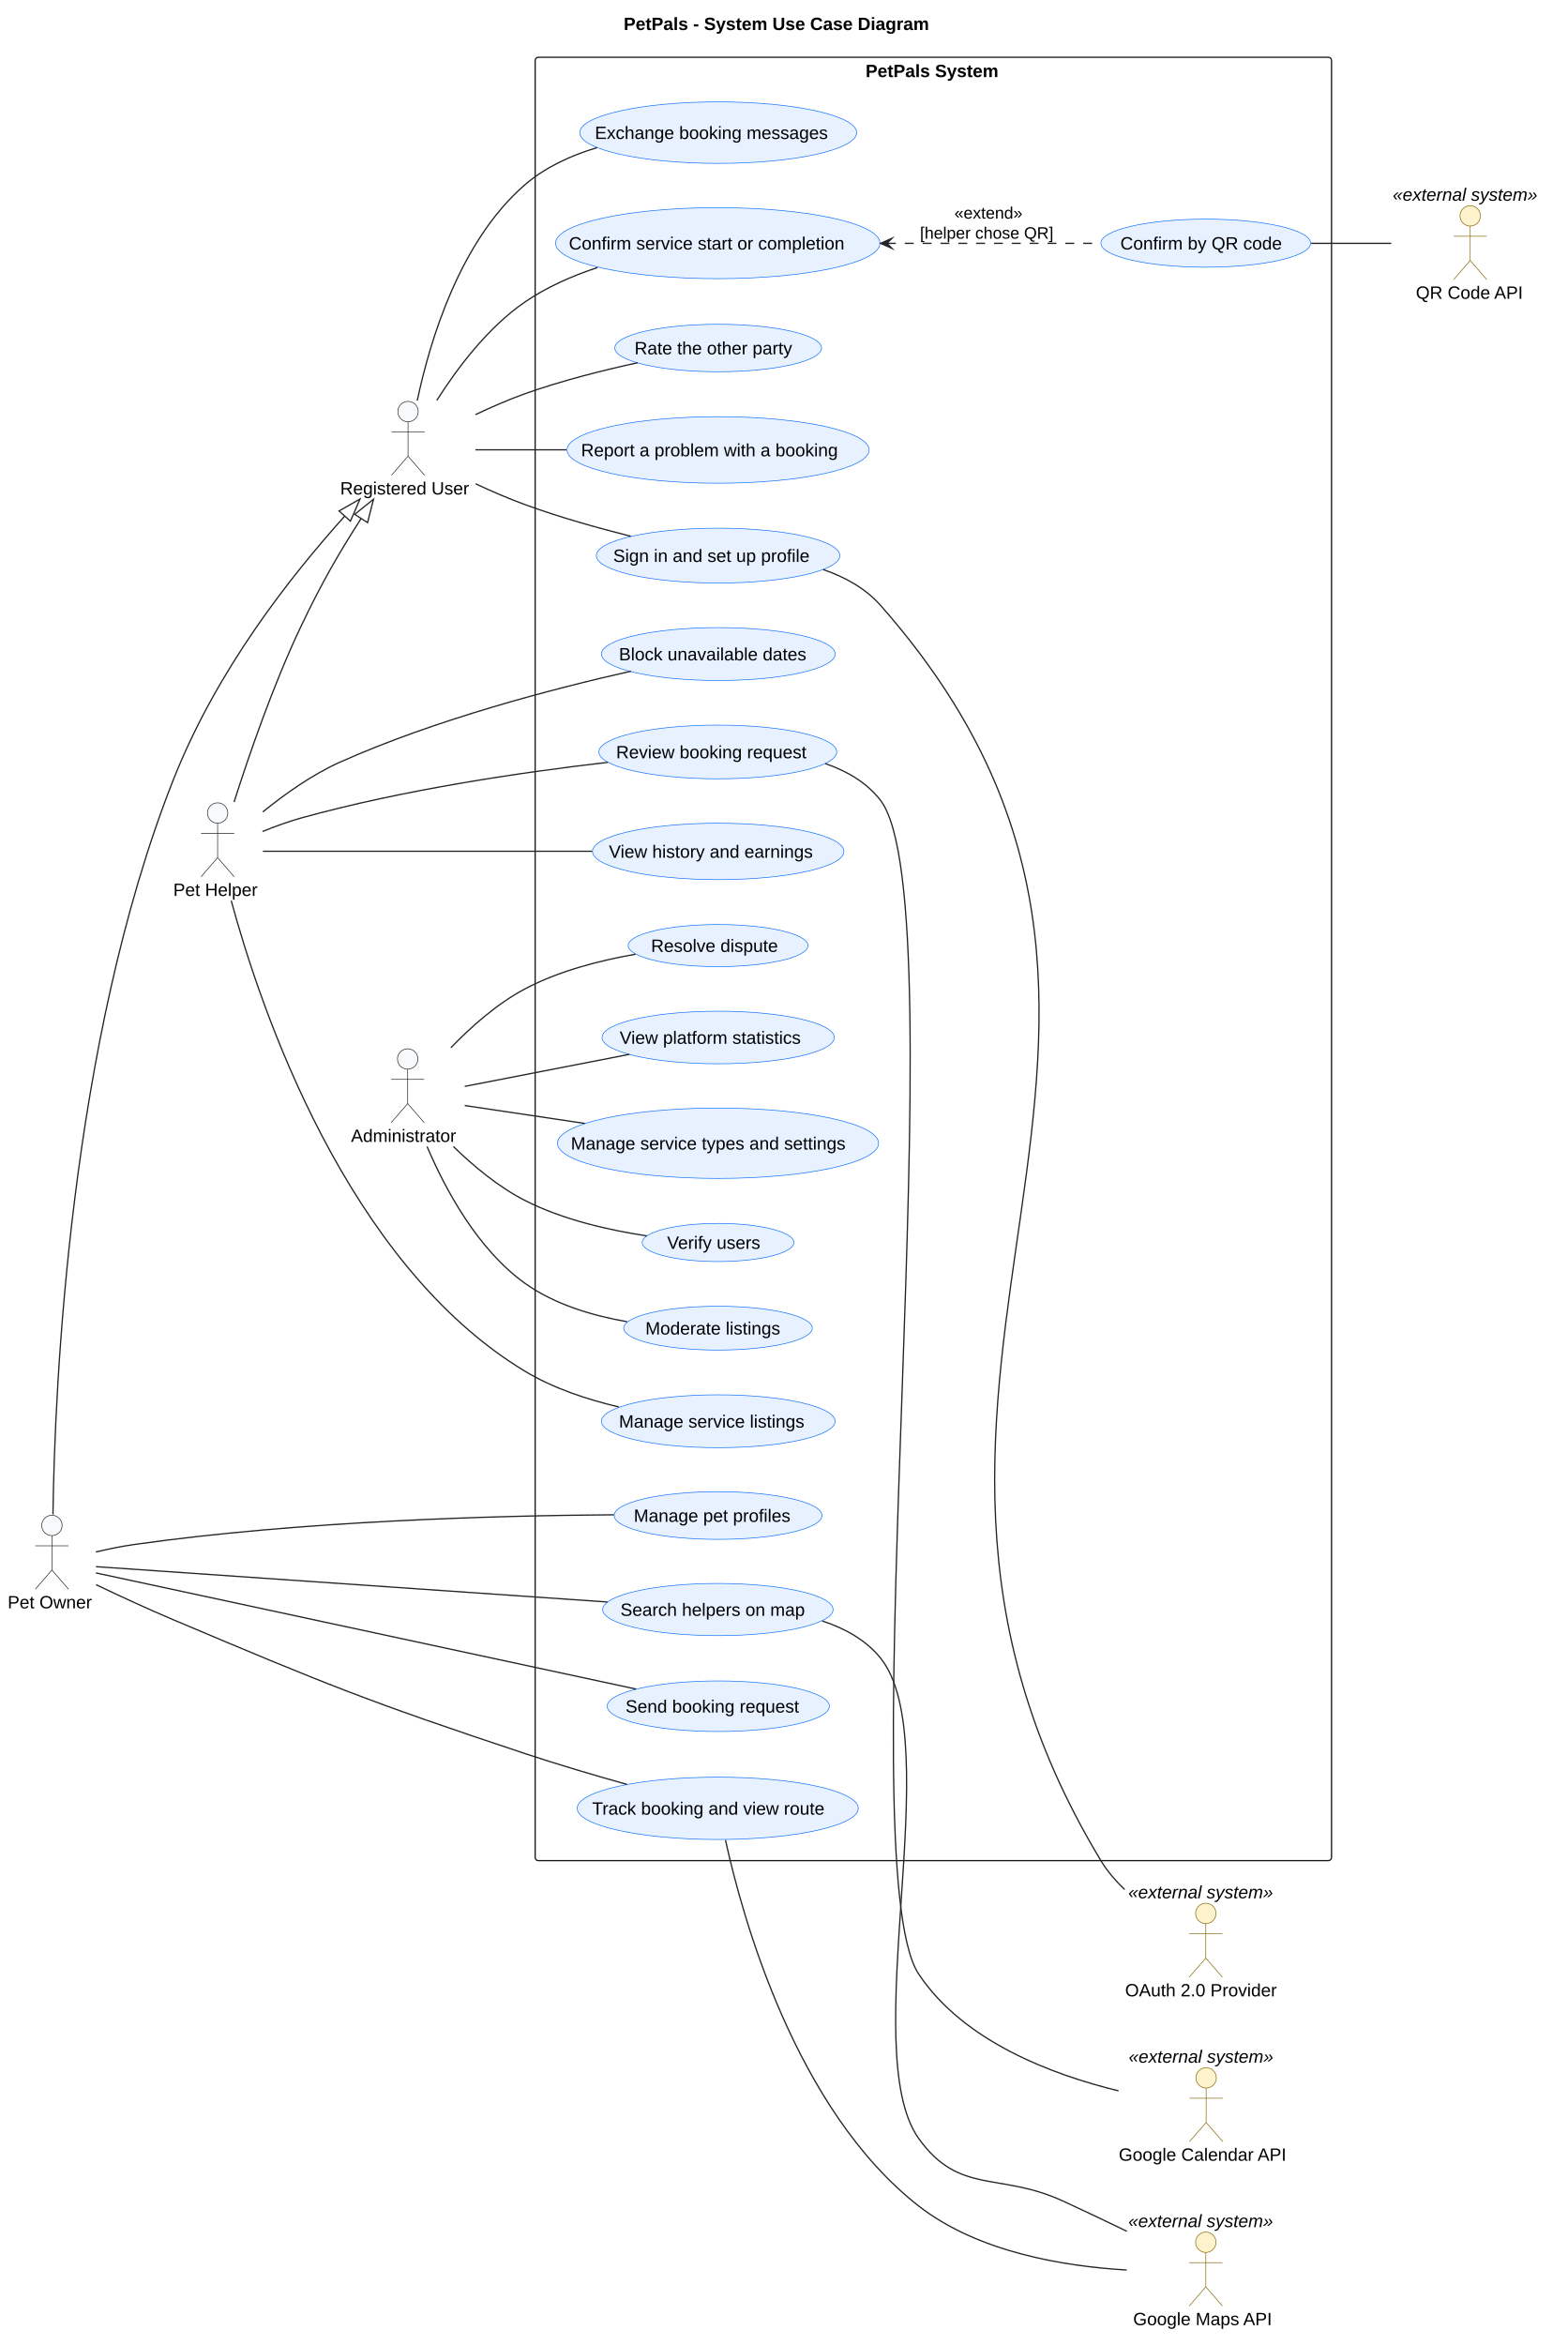
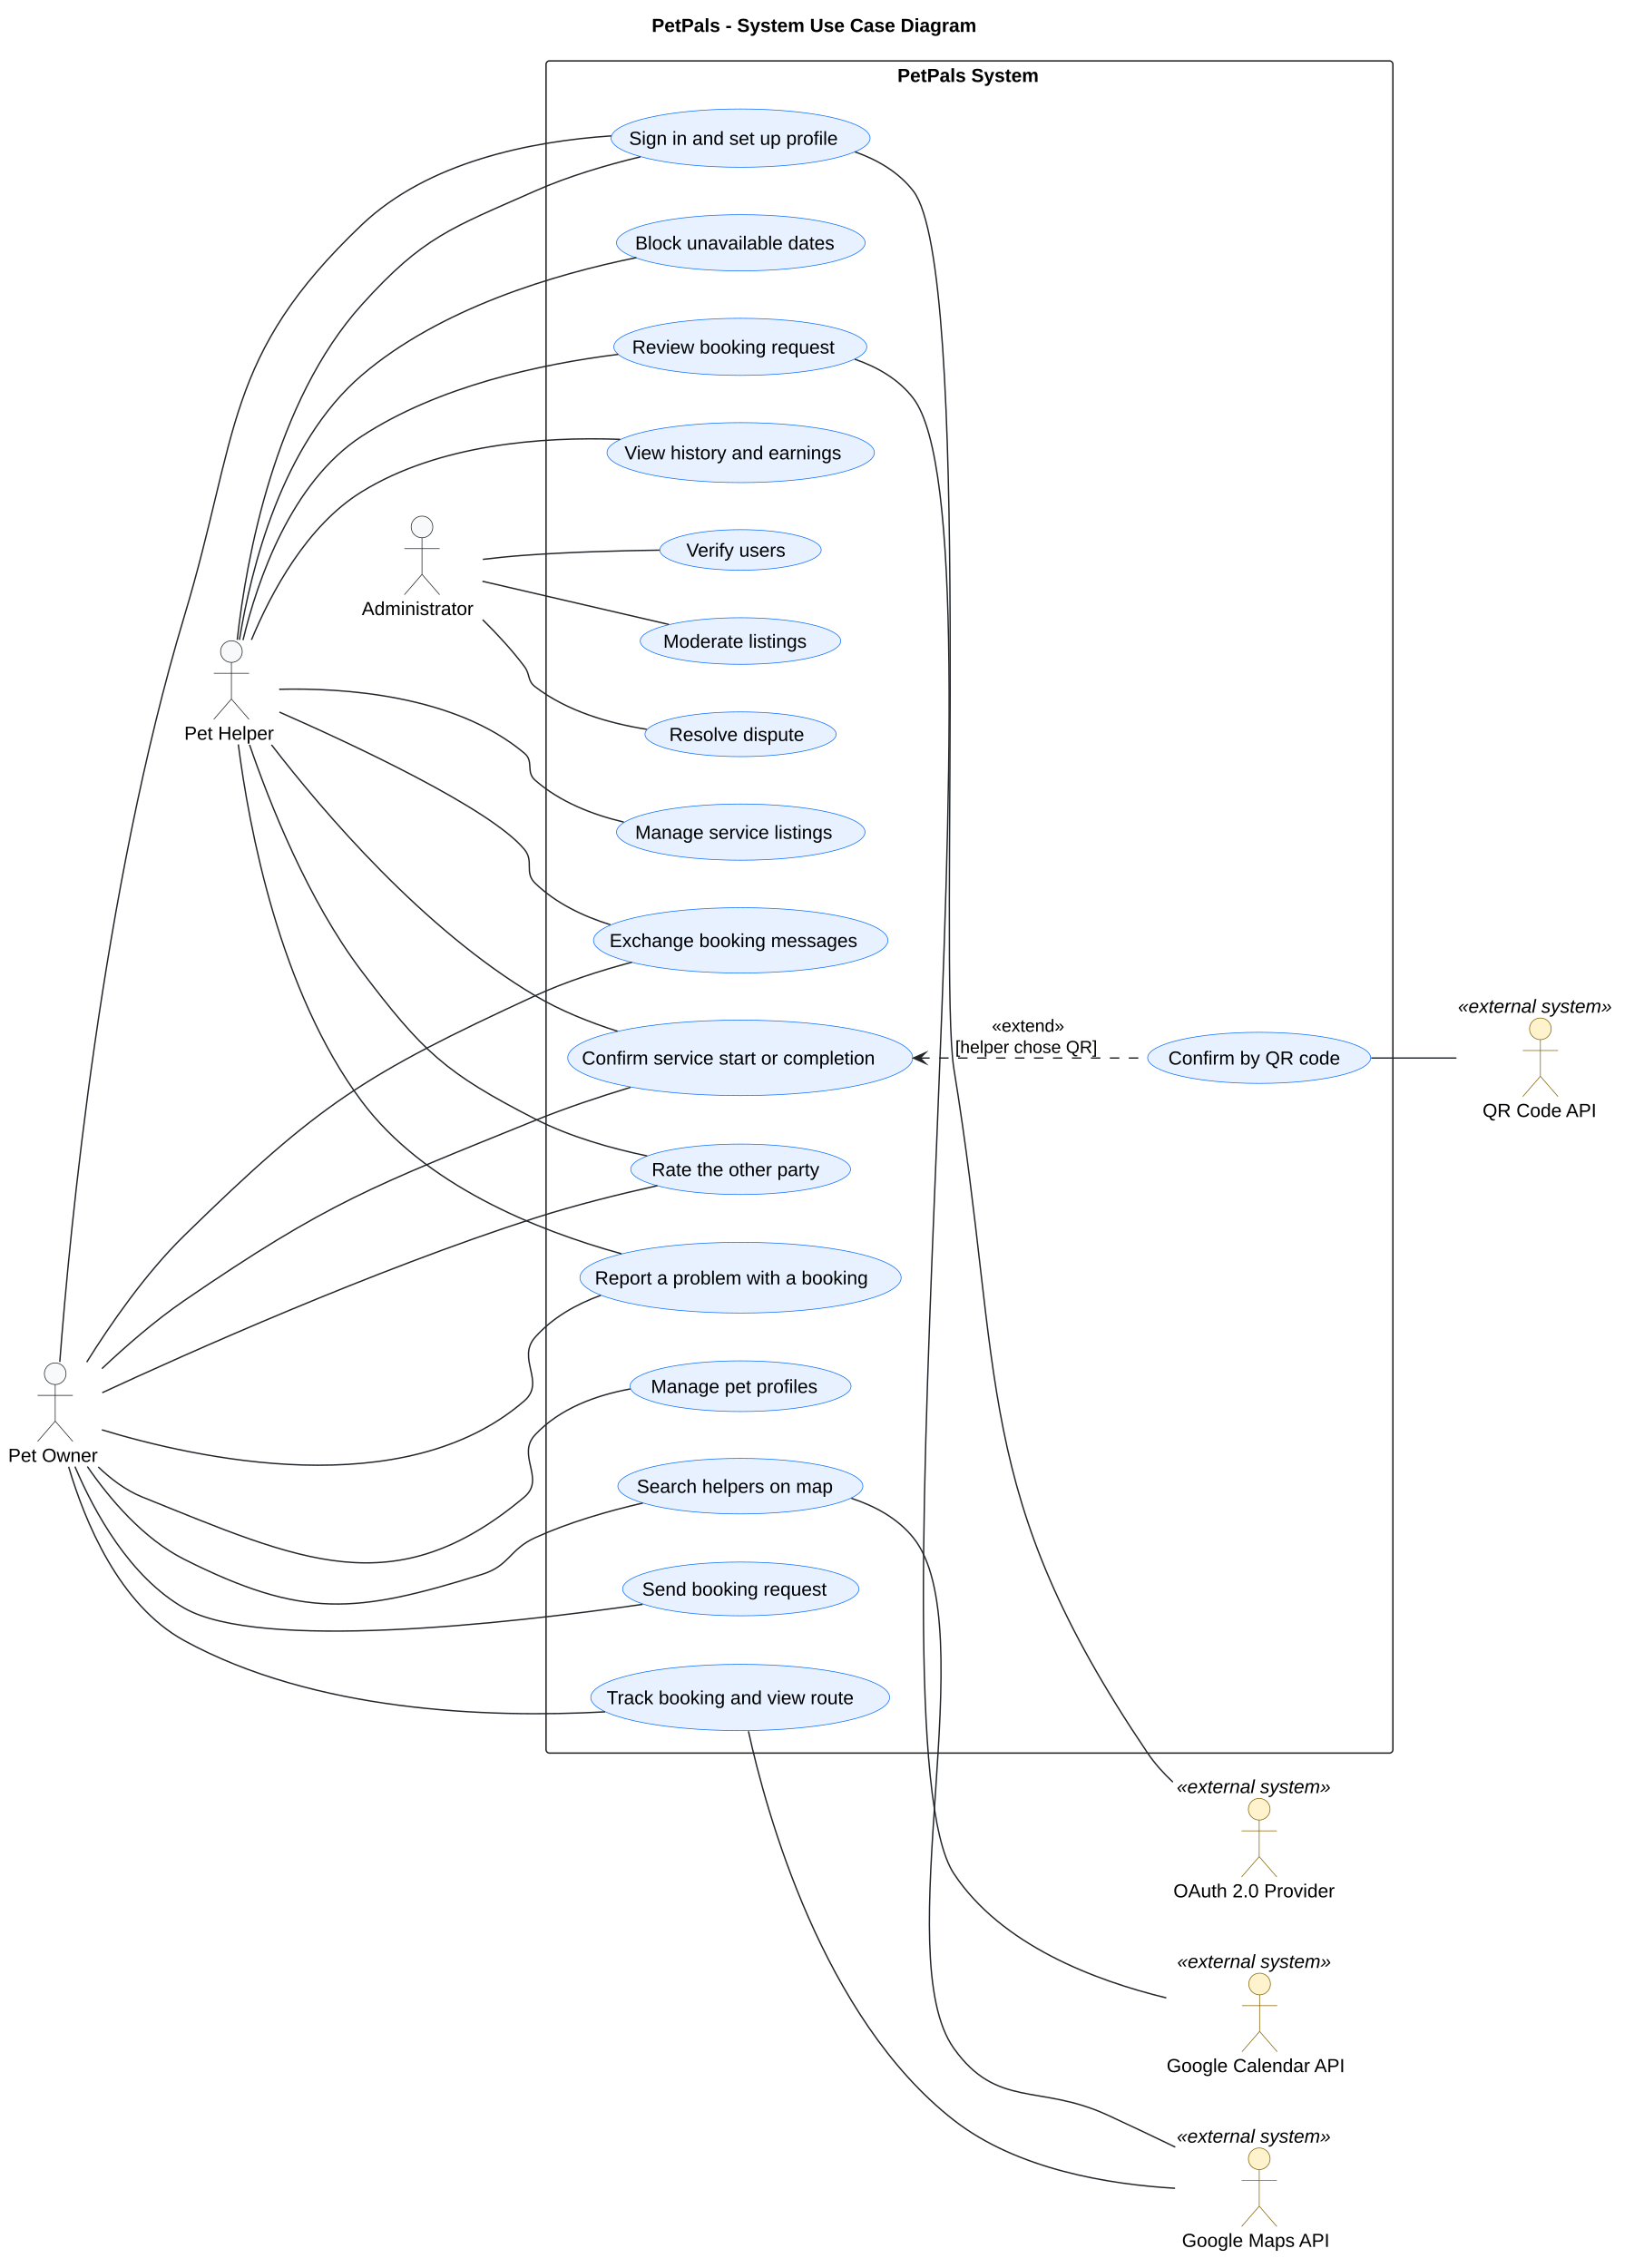
- <svg xmlns="http://www.w3.org/2000/svg" version="1.1" data-diagram-type="DESCRIPTION" style="width:1230px;height:1840px;background:#FFFFFF;" width="1230px" height="1840px" viewBox="0 0 1230 1840" zoomAndPan="magnify" preserveAspectRatio="none" contentStyleType="text/css">
+ <svg xmlns="http://www.w3.org/2000/svg" version="1.1" data-diagram-type="DESCRIPTION" style="width:1213px;height:1674px;background:#FFFFFF;" width="1213px" height="1674px" viewBox="0 0 1213 1674" zoomAndPan="magnify" preserveAspectRatio="none" contentStyleType="text/css">
  <defs />
  <g font-family="sans-serif" lengthAdjust="spacing">
    <g class="title" data-source-line="15">
-       <text x="489.473" y="23.563" fill="#000" font-size="14" textLength="244.754" font-weight="700" font-family="Arial">PetPals - System Use Case Diagram</text>
-     </g>
-     <g class="cluster" data-qualified-name="PetPals" id="ent0013" data-source-line="65">
-       <rect x="420" y="44.939" width="625" height="1415" fill="none" style="stroke:#181818;stroke-width:1;" rx="2.5" ry="2.5" />
-       <text x="679.316" y="60.502" fill="#000" font-size="14" textLength="106.367" font-weight="700" font-family="Arial">PetPals System</text>
-     </g>
-     <g class="entity" data-qualified-name="PetPals.UC_Pets" id="ent0014" data-source-line="68">
-       <ellipse cx="563.557" cy="1189.151" rx="81.557" ry="18.711" fill="#E7F1FF" style="stroke:#0D6EFD;stroke-width:0.5;" />
-       <text x="497.392" y="1194.121" fill="#000" font-size="14" textLength="132.33" font-family="Arial">Manage pet profiles</text>
-     </g>
-     <g class="entity" data-qualified-name="PetPals.UC_Search" id="ent0015" data-source-line="69">
-       <ellipse cx="563.419" cy="1262.923" rx="90.419" ry="20.484" fill="#E7F1FF" style="stroke:#0D6EFD;stroke-width:0.5;" />
-       <text x="486.942" y="1267.893" fill="#000" font-size="14" textLength="152.954" font-family="Arial">Search helpers on map</text>
-     </g>
-     <g class="entity" data-qualified-name="PetPals.UC_Request" id="ent0016" data-source-line="70">
-       <ellipse cx="563.709" cy="1338.781" rx="87.209" ry="19.842" fill="#E7F1FF" style="stroke:#0D6EFD;stroke-width:0.5;" />
-       <text x="490.923" y="1343.751" fill="#000" font-size="14" textLength="145.571" font-family="Arial">Send booking request</text>
-     </g>
-     <g class="entity" data-qualified-name="PetPals.UC_Track" id="ent0017" data-source-line="71">
-       <ellipse cx="563.292" cy="1418.898" rx="110.292" ry="24.458" fill="#E7F1FF" style="stroke:#0D6EFD;stroke-width:0.5;" />
-       <text x="464.711" y="1423.868" fill="#000" font-size="14" textLength="197.162" font-family="Arial">Track booking and view route</text>
-     </g>
-     <g class="entity" data-qualified-name="PetPals.UC_SignIn" id="ent0018" data-source-line="74">
-       <ellipse cx="563.57" cy="435.953" rx="95.57" ry="21.514" fill="#E7F1FF" style="stroke:#0D6EFD;stroke-width:0.5;" />
-       <text x="481.255" y="440.923" fill="#000" font-size="14" textLength="164.63" font-family="Arial">Sign in and set up profile</text>
-     </g>
-     <g class="entity" data-qualified-name="PetPals.UC_Msg" id="ent0019" data-source-line="75">
-       <ellipse cx="563.652" cy="104.07" rx="108.652" ry="24.13" fill="#E7F1FF" style="stroke:#0D6EFD;stroke-width:0.5;" />
-       <text x="466.859" y="109.04" fill="#000" font-size="14" textLength="193.587" font-family="Arial">Exchange booking messages</text>
-     </g>
-     <g class="entity" data-qualified-name="PetPals.UC_Confirm" id="ent0020" data-source-line="76">
-       <ellipse cx="563.313" cy="190.802" rx="127.313" ry="27.863" fill="#E7F1FF" style="stroke:#0D6EFD;stroke-width:0.5;" />
-       <text x="446.436" y="195.772" fill="#000" font-size="14" textLength="233.755" font-family="Arial">Confirm service start or completion</text>
-     </g>
-     <g class="entity" data-qualified-name="PetPals.UC_QR" id="ent0021" data-source-line="77">
-       <ellipse cx="946.301" cy="190.8" rx="82.301" ry="18.86" fill="#E7F1FF" style="stroke:#0D6EFD;stroke-width:0.5;" />
-       <text x="879.254" y="195.769" fill="#000" font-size="14" textLength="134.094" font-family="Arial">Confirm by QR code</text>
-     </g>
-     <g class="entity" data-qualified-name="PetPals.UC_Rate" id="ent0022" data-source-line="78">
-       <ellipse cx="563.617" cy="273.063" rx="81.117" ry="18.623" fill="#E7F1FF" style="stroke:#0D6EFD;stroke-width:0.5;" />
-       <text x="497.975" y="278.033" fill="#000" font-size="14" textLength="131.284" font-family="Arial">Rate the other party</text>
-     </g>
-     <g class="entity" data-qualified-name="PetPals.UC_Report" id="ent0023" data-source-line="79">
-       <ellipse cx="563.552" cy="353.05" rx="118.552" ry="26.11" fill="#E7F1FF" style="stroke:#0D6EFD;stroke-width:0.5;" />
-       <text x="456.04" y="358.02" fill="#000" font-size="14" textLength="215.024" font-family="Arial">Report a problem with a booking</text>
-     </g>
-     <g class="entity" data-qualified-name="PetPals.UC_Listings" id="ent0024" data-source-line="82">
-       <ellipse cx="563.708" cy="1115.181" rx="91.708" ry="20.742" fill="#E7F1FF" style="stroke:#0D6EFD;stroke-width:0.5;" />
-       <text x="485.761" y="1120.151" fill="#000" font-size="14" textLength="155.894" font-family="Arial">Manage service listings</text>
-     </g>
-     <g class="entity" data-qualified-name="PetPals.UC_Block" id="ent0025" data-source-line="83">
-       <ellipse cx="563.744" cy="513.188" rx="91.744" ry="20.749" fill="#E7F1FF" style="stroke:#0D6EFD;stroke-width:0.5;" />
-       <text x="485.756" y="518.158" fill="#000" font-size="14" textLength="155.976" font-family="Arial">Block unavailable dates</text>
-     </g>
-     <g class="entity" data-qualified-name="PetPals.UC_Review" id="ent0026" data-source-line="84">
-       <ellipse cx="563.355" cy="590.01" rx="93.355" ry="21.071" fill="#E7F1FF" style="stroke:#0D6EFD;stroke-width:0.5;" />
-       <text x="483.539" y="594.98" fill="#000" font-size="14" textLength="159.633" font-family="Arial">Review booking request</text>
-     </g>
-     <g class="entity" data-qualified-name="PetPals.UC_History" id="ent0027" data-source-line="85">
-       <ellipse cx="563.665" cy="668.072" rx="98.665" ry="22.133" fill="#E7F1FF" style="stroke:#0D6EFD;stroke-width:0.5;" />
-       <text x="477.884" y="673.042" fill="#000" font-size="14" textLength="171.562" font-family="Arial">View history and earnings</text>
-     </g>
-     <g class="entity" data-qualified-name="PetPals.UC_Verify" id="ent0028" data-source-line="88">
-       <ellipse cx="563.54" cy="974.917" rx="59.54" ry="14.978" fill="#E7F1FF" style="stroke:#0D6EFD;stroke-width:0.5;" />
-       <text x="523.56" y="979.887" fill="#000" font-size="14" textLength="79.96" font-family="Arial">Verify users</text>
-     </g>
-     <g class="entity" data-qualified-name="PetPals.UC_Moderate" id="ent0029" data-source-line="89">
-       <ellipse cx="563.5" cy="1042.139" rx="74" ry="17.2" fill="#E7F1FF" style="stroke:#0D6EFD;stroke-width:0.5;" />
-       <text x="506.512" y="1047.109" fill="#000" font-size="14" textLength="113.976" font-family="Arial">Moderate listings</text>
-     </g>
-     <g class="entity" data-qualified-name="PetPals.UC_Dispute" id="ent0030" data-source-line="90">
-       <ellipse cx="563.552" cy="741.95" rx="70.552" ry="16.51" fill="#E7F1FF" style="stroke:#0D6EFD;stroke-width:0.5;" />
-       <text x="510.922" y="746.92" fill="#000" font-size="14" textLength="105.26" font-family="Arial">Resolve dispute</text>
-     </g>
-     <g class="entity" data-qualified-name="PetPals.UC_Stats" id="ent0031" data-source-line="91">
-       <ellipse cx="563.644" cy="814.068" rx="91.144" ry="20.629" fill="#E7F1FF" style="stroke:#0D6EFD;stroke-width:0.5;" />
-       <text x="486.34" y="819.038" fill="#000" font-size="14" textLength="154.608" font-family="Arial">View platform statistics</text>
-     </g>
-     <g class="entity" data-qualified-name="PetPals.UC_Settings" id="ent0032" data-source-line="92">
-       <ellipse cx="563.522" cy="897.044" rx="126.022" ry="27.604" fill="#E7F1FF" style="stroke:#0D6EFD;stroke-width:0.5;" />
-       <text x="448.019" y="902.014" fill="#000" font-size="14" textLength="231.007" font-family="Arial">Manage service types and settings</text>
-     </g>
-     <g class="entity" data-qualified-name="User" id="ent0001" data-source-line="40">
-       <ellipse cx="320.231" cy="322.939" rx="8" ry="8" fill="#F8F9FA" style="stroke:#212529;stroke-width:0.5;" />
-       <path d="M320.231,330.939 L320.231,357.939 M307.231,338.939 L333.231,338.939 M320.231,357.939 L307.231,372.939 M320.231,357.939 L333.231,372.939" style="stroke:#212529;stroke-width:0.5;" fill="none" />
-       <text x="267" y="388.002" fill="#000" font-size="14" textLength="106.463" font-family="Arial">Registered User</text>
-     </g>
-     <g class="entity" data-qualified-name="Owner" id="ent0002" data-source-line="41">
-       <ellipse cx="40.744" cy="1196.939" rx="8" ry="8" fill="#F8F9FA" style="stroke:#212529;stroke-width:0.5;" />
-       <path d="M40.744,1204.939 L40.744,1231.939 M27.744,1212.939 L53.744,1212.939 M40.744,1231.939 L27.744,1246.939 M40.744,1231.939 L53.744,1246.939" style="stroke:#212529;stroke-width:0.5;" fill="none" />
-       <text x="6" y="1262.002" fill="#000" font-size="14" textLength="69.487" font-family="Arial">Pet Owner</text>
-     </g>
-     <g class="entity" data-qualified-name="Helper" id="ent0003" data-source-line="42">
-       <ellipse cx="170.792" cy="637.939" rx="8" ry="8" fill="#F8F9FA" style="stroke:#212529;stroke-width:0.5;" />
-       <path d="M170.792,645.939 L170.792,672.939 M157.792,653.939 L183.792,653.939 M170.792,672.939 L157.792,687.939 M170.792,672.939 L183.792,687.939" style="stroke:#212529;stroke-width:0.5;" fill="none" />
-       <text x="136" y="703.002" fill="#000" font-size="14" textLength="69.583" font-family="Arial">Pet Helper</text>
-     </g>
-     <g class="entity" data-qualified-name="Admin" id="ent0004" data-source-line="43">
-       <ellipse cx="319.947" cy="830.939" rx="8" ry="8" fill="#F8F9FA" style="stroke:#212529;stroke-width:0.5;" />
-       <path d="M319.947,838.939 L319.947,865.939 M306.947,846.939 L332.947,846.939 M319.947,865.939 L306.947,880.939 M319.947,865.939 L332.947,880.939" style="stroke:#212529;stroke-width:0.5;" fill="none" />
-       <text x="275.5" y="896.002" fill="#000" font-size="14" textLength="88.895" font-family="Arial">Administrator</text>
-     </g>
-     <g class="entity" data-qualified-name="IdP" id="ent0009" data-source-line="56">
-       <ellipse cx="946.325" cy="1501.379" rx="8" ry="8" fill="#FFF3CD" style="stroke:#856404;stroke-width:0.5;" />
-       <path d="M946.325,1509.379 L946.325,1536.379 M933.325,1517.379 L959.325,1517.379 M946.325,1536.379 L933.325,1551.379 M946.325,1536.379 L959.325,1551.379" style="stroke:#856404;stroke-width:0.5;" fill="none" />
-       <text x="883" y="1566.441" fill="#000" font-size="14" textLength="126.649" font-family="Arial">OAuth 2.0 Provider</text>
-       <text x="885.475" y="1489.502" fill="#000" font-size="14" textLength="121.7" font-style="italic" font-family="Arial">«external system»</text>
-     </g>
-     <g class="entity" data-qualified-name="Maps" id="ent0010" data-source-line="57">
-       <ellipse cx="946.35" cy="1759.379" rx="8" ry="8" fill="#FFF3CD" style="stroke:#856404;stroke-width:0.5;" />
-       <path d="M946.35,1767.379 L946.35,1794.379 M933.35,1775.379 L959.35,1775.379 M946.35,1794.379 L933.35,1809.379 M946.35,1794.379 L959.35,1809.379" style="stroke:#856404;stroke-width:0.5;" fill="none" />
-       <text x="889.311" y="1824.441" fill="#000" font-size="14" textLength="114.078" font-family="Arial">Google Maps API</text>
-       <text x="885.5" y="1747.502" fill="#000" font-size="14" textLength="121.7" font-style="italic" font-family="Arial">«external system»</text>
-     </g>
-     <g class="entity" data-qualified-name="Cal" id="ent0011" data-source-line="58">
-       <ellipse cx="946.612" cy="1630.379" rx="8" ry="8" fill="#FFF3CD" style="stroke:#856404;stroke-width:0.5;" />
-       <path d="M946.612,1638.379 L946.612,1665.379 M933.612,1646.379 L959.612,1646.379 M946.612,1665.379 L933.612,1680.379 M946.612,1665.379 L959.612,1680.379" style="stroke:#856404;stroke-width:0.5;" fill="none" />
-       <text x="878" y="1695.441" fill="#000" font-size="14" textLength="137.225" font-family="Arial">Google Calendar API</text>
-       <text x="885.762" y="1618.502" fill="#000" font-size="14" textLength="121.7" font-style="italic" font-family="Arial">«external system»</text>
-     </g>
-     <g class="entity" data-qualified-name="QR" id="ent0012" data-source-line="59">
-       <ellipse cx="1153.85" cy="169.379" rx="8" ry="8" fill="#FFF3CD" style="stroke:#856404;stroke-width:0.5;" />
-       <path d="M1153.85,177.379 L1153.85,204.379 M1140.85,185.379 L1166.85,185.379 M1153.85,204.379 L1140.85,219.379 M1153.85,204.379 L1166.85,219.379" style="stroke:#856404;stroke-width:0.5;" fill="none" />
-       <text x="1111.197" y="234.441" fill="#000" font-size="14" textLength="85.306" font-family="Arial">QR Code API</text>
-       <text x="1093" y="157.502" fill="#000" font-size="14" textLength="121.7" font-style="italic" font-family="Arial">«external system»</text>
-     </g>
-     <g class="link" data-entity-1="ent0002" data-entity-2="ent0001" id="lnk5" data-source-line="45" data-link-type="extension">
-       <path d="M41.56,1188.319 C42.93,1089.019 54.48,818.129 136,611.939 C170.41,524.899 227.811,452.658 270.561,404.928" style="stroke:#212529;stroke-width:1;" fill="none" id="Owner-to-User" />
-       <polygon points="282.57,391.519,266.091,400.925,275.03,408.931,282.57,391.519" fill="none" style="stroke:#212529;stroke-width:1;stroke-linejoin:miter;stroke-miterlimit:10;" />
-     </g>
-     <g class="link" data-entity-1="ent0003" data-entity-2="ent0001" id="lnk6" data-source-line="46" data-link-type="extension">
-       <path d="M183.7,629.329 C195.23,593.089 214.23,537.749 236,491.939 C252.71,456.779 265.906,434.127 283.426,406.837" style="stroke:#212529;stroke-width:1;" fill="none" id="Helper-to-User" />
-       <polygon points="293.15,391.689,278.377,403.595,288.475,410.078,293.15,391.689" fill="none" style="stroke:#212529;stroke-width:1;stroke-linejoin:miter;stroke-miterlimit:10;" />
-     </g>
-     <g class="link" data-entity-1="ent0001" data-entity-2="ent0018" id="lnk33" data-source-line="99" data-link-type="association">
-       <path d="M373.24,379.609 C385.75,385.439 399.2,391.259 412,395.939 C438.66,405.689 468.77,414.169 495.01,420.779" style="stroke:#212529;stroke-width:1;" fill="none" id="User-UC_SignIn" />
-     </g>
-     <g class="link" data-entity-1="ent0001" data-entity-2="ent0020" id="lnk34" data-source-line="100" data-link-type="association">
-       <path d="M342.79,314.179 C358.88,288.829 382.97,256.839 412,236.939 C429.01,225.269 449.08,216.489 468.92,209.899" style="stroke:#212529;stroke-width:1;" fill="none" id="User-UC_Confirm" />
-     </g>
-     <g class="link" data-entity-1="ent0001" data-entity-2="ent0019" id="lnk35" data-source-line="101" data-link-type="association">
-       <path d="M327.47,314.349 C337.38,267.449 360.83,189.109 412,144.939 C427.99,131.139 448.21,121.939 468.59,115.819" style="stroke:#212529;stroke-width:1;" fill="none" id="User-UC_Msg" />
-     </g>
-     <g class="link" data-entity-1="ent0001" data-entity-2="ent0022" id="lnk36" data-source-line="102" data-link-type="association">
-       <path d="M373.11,325.369 C385.62,319.419 399.11,313.539 412,308.939 C440.47,298.789 472.98,290.609 500.48,284.619" style="stroke:#212529;stroke-width:1;" fill="none" id="User-UC_Rate" />
-     </g>
-     <g class="link" data-entity-1="ent0001" data-entity-2="ent0023" id="lnk37" data-source-line="103" data-link-type="association">
-       <path d="M373.1,352.939 C394.18,352.939 419.44,352.939 444.53,352.939" style="stroke:#212529;stroke-width:1;" fill="none" id="User-UC_Report" />
-     </g>
-     <g class="link" data-entity-1="ent0002" data-entity-2="ent0014" id="lnk38" data-source-line="105" data-link-type="association">
-       <path d="M75.23,1217.769 C84.78,1215.499 95.24,1213.329 105,1211.939 C236.1,1193.319 390.19,1189.189 481.91,1188.579" style="stroke:#212529;stroke-width:1;" fill="none" id="Owner-UC_Pets" />
-     </g>
-     <g class="link" data-entity-1="ent0002" data-entity-2="ent0015" id="lnk39" data-source-line="106" data-link-type="association">
-       <path d="M75.28,1229.269 C155.56,1234.819 359.75,1248.929 476.73,1257.009" style="stroke:#212529;stroke-width:1;" fill="none" id="Owner-UC_Search" />
-     </g>
-     <g class="link" data-entity-1="ent0002" data-entity-2="ent0016" id="lnk40" data-source-line="107" data-link-type="association">
-       <path d="M75.28,1234.199 C160.97,1252.619 387.84,1301.389 499.13,1325.319" style="stroke:#212529;stroke-width:1;" fill="none" id="Owner-UC_Request" />
-     </g>
-     <g class="link" data-entity-1="ent0002" data-entity-2="ent0017" id="lnk41" data-source-line="108" data-link-type="association">
-       <path d="M75.35,1243.419 C93.25,1251.949 115.66,1262.349 136,1270.939 C256.9,1322.009 287.46,1334.539 412,1375.939 C437.92,1384.549 466.68,1393.029 492.06,1400.149" style="stroke:#212529;stroke-width:1;" fill="none" id="Owner-UC_Track" />
-     </g>
-     <g class="link" data-entity-1="ent0003" data-entity-2="ent0024" id="lnk42" data-source-line="110" data-link-type="association">
-       <path d="M181.48,706.739 C204.44,791.299 271.77,991.399 412,1075.939 C434.19,1089.319 460.9,1098.149 485.62,1103.959" style="stroke:#212529;stroke-width:1;" fill="none" id="Helper-UC_Listings" />
-     </g>
-     <g class="link" data-entity-1="ent0003" data-entity-2="ent0025" id="lnk43" data-source-line="111" data-link-type="association">
-       <path d="M206.25,637.079 C223.39,623.169 245.11,607.709 267,597.939 C342.19,564.379 434.06,540.399 495.2,526.649" style="stroke:#212529;stroke-width:1;" fill="none" id="Helper-UC_Block" />
-     </g>
-     <g class="link" data-entity-1="ent0003" data-entity-2="ent0026" id="lnk44" data-source-line="112" data-link-type="association">
-       <path d="M206.04,652.439 C215.58,648.549 226.06,644.709 236,641.939 C316.31,619.549 410.59,605.829 477.14,598.139" style="stroke:#212529;stroke-width:1;" fill="none" id="Helper-UC_Review" />
-     </g>
-     <g class="link" data-entity-1="ent0003" data-entity-2="ent0027" id="lnk45" data-source-line="113" data-link-type="association">
-       <path d="M206.31,667.939 C263.54,667.939 380.51,667.939 464.81,667.939" style="stroke:#212529;stroke-width:1;" fill="none" id="Helper-UC_History" />
-     </g>
-     <g class="link" data-entity-1="ent0004" data-entity-2="ent0028" id="lnk46" data-source-line="115" data-link-type="association">
-       <path d="M355.81,899.609 C371.56,914.929 391.27,931.369 412,941.939 C441.67,957.069 478.07,965.289 507.65,969.739" style="stroke:#212529;stroke-width:1;" fill="none" id="Admin-UC_Verify" />
-     </g>
-     <g class="link" data-entity-1="ent0004" data-entity-2="ent0029" id="lnk47" data-source-line="116" data-link-type="association">
-       <path d="M335.15,899.589 C349.42,933.089 374.71,980.269 412,1006.939 C435.24,1023.559 465.19,1032.409 492.24,1037.079" style="stroke:#212529;stroke-width:1;" fill="none" id="Admin-UC_Moderate" />
-     </g>
-     <g class="link" data-entity-1="ent0004" data-entity-2="ent0030" id="lnk48" data-source-line="117" data-link-type="association">
-       <path d="M353.83,822.139 C369.79,805.579 390.22,787.469 412,775.939 C438.64,761.839 470.93,753.569 498.76,748.729" style="stroke:#212529;stroke-width:1;" fill="none" id="Admin-UC_Dispute" />
-     </g>
-     <g class="link" data-entity-1="ent0004" data-entity-2="ent0031" id="lnk49" data-source-line="118" data-link-type="association">
-       <path d="M364.73,852.429 C400.75,845.419 452.47,835.349 493.98,827.279" style="stroke:#212529;stroke-width:1;" fill="none" id="Admin-UC_Stats" />
-     </g>
-     <g class="link" data-entity-1="ent0004" data-entity-2="ent0032" id="lnk50" data-source-line="119" data-link-type="association">
-       <path d="M364.73,867.459 C391.1,871.389 425.88,876.569 458.91,881.499" style="stroke:#212529;stroke-width:1;" fill="none" id="Admin-UC_Settings" />
-     </g>
-     <g class="link" data-entity-1="ent0020" data-entity-2="ent0021" id="lnk51" data-source-line="126" data-link-type="dependency">
-       <path d="M696.1,190.939 C753.05,190.939 813.62,190.939 863.93,190.939" style="stroke:#212529;stroke-width:1;stroke-dasharray:7,7;" fill="none" id="UC_Confirm-backto-UC_QR" />
-       <polygon points="691.1,190.939,700.1,194.939,696.1,190.939,700.1,186.939,691.1,190.939" fill="#212529" style="stroke:#212529;stroke-width:1;stroke-linejoin:miter;stroke-miterlimit:10;" />
-       <text x="749.003" y="171.533" fill="#000" font-size="13" textLength="57.294" font-family="Arial">«extend»</text>
-       <text x="722" y="187.263" fill="#000" font-size="13" textLength="111.3" font-family="Arial">[helper chose QR]</text>
-     </g>
-     <g class="link" data-entity-1="ent0018" data-entity-2="ent0009" id="lnk52" data-source-line="132" data-link-type="association">
-       <path d="M646.05,446.899 C662.98,452.739 679.22,461.579 691,474.939 C985.02,808.279 634.22,1079.459 864,1459.939 C868.99,1468.209 875.51,1475.789 882.67,1482.609" style="stroke:#212529;stroke-width:1;" fill="none" id="UC_SignIn-IdP" />
-     </g>
-     <g class="link" data-entity-1="ent0015" data-entity-2="ent0010" id="lnk53" data-source-line="133" data-link-type="association">
-       <path d="M645.32,1271.889 C662.8,1277.599 679.48,1286.669 691,1300.939 C743.79,1366.329 672.13,1609.569 721,1677.939 C752.83,1722.479 784.24,1704.119 834,1726.939 C850.42,1734.469 868.07,1742.879 884.38,1750.769" style="stroke:#212529;stroke-width:1;" fill="none" id="UC_Search-Maps" />
-     </g>
-     <g class="link" data-entity-1="ent0017" data-entity-2="ent0010" id="lnk54" data-source-line="134" data-link-type="association">
-       <path d="M569.37,1443.789 C582.43,1503.419 624.01,1655.269 721,1730.939 C767.6,1767.289 835.35,1778.319 884.22,1781.159" style="stroke:#212529;stroke-width:1;" fill="none" id="UC_Track-Maps" />
-     </g>
-     <g class="link" data-entity-1="ent0026" data-entity-2="ent0011" id="lnk55" data-source-line="135" data-link-type="association">
-       <path d="M647.76,599.169 C664.5,604.929 680.23,613.949 691,627.939 C753.43,709.089 664.32,1463.669 721,1548.939 C756.07,1601.709 825.44,1627.869 877.84,1640.569" style="stroke:#212529;stroke-width:1;" fill="none" id="UC_Review-Cal" />
-     </g>
-     <g class="link" data-entity-1="ent0021" data-entity-2="ent0012" id="lnk56" data-source-line="136" data-link-type="association">
-       <path d="M1029.01,190.939 C1049.97,190.939 1072.16,190.939 1091.88,190.939" style="stroke:#212529;stroke-width:1;" fill="none" id="UC_QR-QR" />
+       <text x="480.973" y="23.563" fill="#000" font-size="14" textLength="244.754" font-weight="700" font-family="Arial">PetPals - System Use Case Diagram</text>
+     </g>
+     <g class="cluster" data-qualified-name="PetPals" id="ent0010" data-source-line="62">
+       <rect x="403" y="44.939" width="625" height="1249" fill="none" style="stroke:#181818;stroke-width:1;" rx="2.5" ry="2.5" />
+       <text x="662.316" y="60.502" fill="#000" font-size="14" textLength="106.367" font-weight="700" font-family="Arial">PetPals System</text>
+     </g>
+     <g class="entity" data-qualified-name="PetPals.UC_Pets" id="ent0011" data-source-line="65">
+       <ellipse cx="546.557" cy="1023.151" rx="81.557" ry="18.711" fill="#E7F1FF" style="stroke:#0D6EFD;stroke-width:0.5;" />
+       <text x="480.392" y="1028.121" fill="#000" font-size="14" textLength="132.33" font-family="Arial">Manage pet profiles</text>
+     </g>
+     <g class="entity" data-qualified-name="PetPals.UC_Search" id="ent0012" data-source-line="66">
+       <ellipse cx="546.419" cy="1096.923" rx="90.419" ry="20.484" fill="#E7F1FF" style="stroke:#0D6EFD;stroke-width:0.5;" />
+       <text x="469.942" y="1101.893" fill="#000" font-size="14" textLength="152.954" font-family="Arial">Search helpers on map</text>
+     </g>
+     <g class="entity" data-qualified-name="PetPals.UC_Request" id="ent0013" data-source-line="67">
+       <ellipse cx="546.709" cy="1172.781" rx="87.209" ry="19.842" fill="#E7F1FF" style="stroke:#0D6EFD;stroke-width:0.5;" />
+       <text x="473.923" y="1177.751" fill="#000" font-size="14" textLength="145.571" font-family="Arial">Send booking request</text>
+     </g>
+     <g class="entity" data-qualified-name="PetPals.UC_Track" id="ent0014" data-source-line="68">
+       <ellipse cx="546.292" cy="1252.898" rx="110.292" ry="24.458" fill="#E7F1FF" style="stroke:#0D6EFD;stroke-width:0.5;" />
+       <text x="447.711" y="1257.868" fill="#000" font-size="14" textLength="197.162" font-family="Arial">Track booking and view route</text>
+     </g>
+     <g class="entity" data-qualified-name="PetPals.UC_SignIn" id="ent0015" data-source-line="71">
+       <ellipse cx="546.57" cy="101.953" rx="95.57" ry="21.514" fill="#E7F1FF" style="stroke:#0D6EFD;stroke-width:0.5;" />
+       <text x="464.255" y="106.923" fill="#000" font-size="14" textLength="164.63" font-family="Arial">Sign in and set up profile</text>
+     </g>
+     <g class="entity" data-qualified-name="PetPals.UC_Msg" id="ent0016" data-source-line="72">
+       <ellipse cx="546.652" cy="694.07" rx="108.652" ry="24.13" fill="#E7F1FF" style="stroke:#0D6EFD;stroke-width:0.5;" />
+       <text x="449.859" y="699.04" fill="#000" font-size="14" textLength="193.587" font-family="Arial">Exchange booking messages</text>
+     </g>
+     <g class="entity" data-qualified-name="PetPals.UC_Confirm" id="ent0017" data-source-line="73">
+       <ellipse cx="546.313" cy="780.802" rx="127.313" ry="27.863" fill="#E7F1FF" style="stroke:#0D6EFD;stroke-width:0.5;" />
+       <text x="429.436" y="785.772" fill="#000" font-size="14" textLength="233.755" font-family="Arial">Confirm service start or completion</text>
+     </g>
+     <g class="entity" data-qualified-name="PetPals.UC_QR" id="ent0018" data-source-line="74">
+       <ellipse cx="929.301" cy="780.8" rx="82.301" ry="18.86" fill="#E7F1FF" style="stroke:#0D6EFD;stroke-width:0.5;" />
+       <text x="862.254" y="785.769" fill="#000" font-size="14" textLength="134.094" font-family="Arial">Confirm by QR code</text>
+     </g>
+     <g class="entity" data-qualified-name="PetPals.UC_Rate" id="ent0019" data-source-line="75">
+       <ellipse cx="546.617" cy="863.063" rx="81.117" ry="18.623" fill="#E7F1FF" style="stroke:#0D6EFD;stroke-width:0.5;" />
+       <text x="480.975" y="868.033" fill="#000" font-size="14" textLength="131.284" font-family="Arial">Rate the other party</text>
+     </g>
+     <g class="entity" data-qualified-name="PetPals.UC_Report" id="ent0020" data-source-line="76">
+       <ellipse cx="546.552" cy="943.05" rx="118.552" ry="26.11" fill="#E7F1FF" style="stroke:#0D6EFD;stroke-width:0.5;" />
+       <text x="439.04" y="948.02" fill="#000" font-size="14" textLength="215.024" font-family="Arial">Report a problem with a booking</text>
+     </g>
+     <g class="entity" data-qualified-name="PetPals.UC_Listings" id="ent0021" data-source-line="79">
+       <ellipse cx="546.708" cy="614.181" rx="91.708" ry="20.742" fill="#E7F1FF" style="stroke:#0D6EFD;stroke-width:0.5;" />
+       <text x="468.761" y="619.151" fill="#000" font-size="14" textLength="155.894" font-family="Arial">Manage service listings</text>
+     </g>
+     <g class="entity" data-qualified-name="PetPals.UC_Block" id="ent0022" data-source-line="80">
+       <ellipse cx="546.744" cy="179.188" rx="91.744" ry="20.749" fill="#E7F1FF" style="stroke:#0D6EFD;stroke-width:0.5;" />
+       <text x="468.756" y="184.158" fill="#000" font-size="14" textLength="155.976" font-family="Arial">Block unavailable dates</text>
+     </g>
+     <g class="entity" data-qualified-name="PetPals.UC_Review" id="ent0023" data-source-line="81">
+       <ellipse cx="546.355" cy="256.01" rx="93.355" ry="21.071" fill="#E7F1FF" style="stroke:#0D6EFD;stroke-width:0.5;" />
+       <text x="466.539" y="260.98" fill="#000" font-size="14" textLength="159.633" font-family="Arial">Review booking request</text>
+     </g>
+     <g class="entity" data-qualified-name="PetPals.UC_History" id="ent0024" data-source-line="82">
+       <ellipse cx="546.665" cy="334.072" rx="98.665" ry="22.133" fill="#E7F1FF" style="stroke:#0D6EFD;stroke-width:0.5;" />
+       <text x="460.884" y="339.042" fill="#000" font-size="14" textLength="171.562" font-family="Arial">View history and earnings</text>
+     </g>
+     <g class="entity" data-qualified-name="PetPals.UC_Verify" id="ent0025" data-source-line="85">
+       <ellipse cx="546.54" cy="405.917" rx="59.54" ry="14.978" fill="#E7F1FF" style="stroke:#0D6EFD;stroke-width:0.5;" />
+       <text x="506.56" y="410.887" fill="#000" font-size="14" textLength="79.96" font-family="Arial">Verify users</text>
+     </g>
+     <g class="entity" data-qualified-name="PetPals.UC_Moderate" id="ent0026" data-source-line="86">
+       <ellipse cx="546.5" cy="473.139" rx="74" ry="17.2" fill="#E7F1FF" style="stroke:#0D6EFD;stroke-width:0.5;" />
+       <text x="489.512" y="478.109" fill="#000" font-size="14" textLength="113.976" font-family="Arial">Moderate listings</text>
+     </g>
+     <g class="entity" data-qualified-name="PetPals.UC_Dispute" id="ent0027" data-source-line="87">
+       <ellipse cx="546.552" cy="541.95" rx="70.552" ry="16.51" fill="#E7F1FF" style="stroke:#0D6EFD;stroke-width:0.5;" />
+       <text x="493.922" y="546.92" fill="#000" font-size="14" textLength="105.26" font-family="Arial">Resolve dispute</text>
+     </g>
+     <g class="entity" data-qualified-name="Owner" id="ent0001" data-source-line="40">
+       <ellipse cx="40.744" cy="1013.939" rx="8" ry="8" fill="#F8F9FA" style="stroke:#212529;stroke-width:0.5;" />
+       <path d="M40.744,1021.939 L40.744,1048.939 M27.744,1029.939 L53.744,1029.939 M40.744,1048.939 L27.744,1063.939 M40.744,1048.939 L53.744,1063.939" style="stroke:#212529;stroke-width:0.5;" fill="none" />
+       <text x="6" y="1079.002" fill="#000" font-size="14" textLength="69.487" font-family="Arial">Pet Owner</text>
+     </g>
+     <g class="entity" data-qualified-name="Helper" id="ent0002" data-source-line="41">
+       <ellipse cx="170.792" cy="480.939" rx="8" ry="8" fill="#F8F9FA" style="stroke:#212529;stroke-width:0.5;" />
+       <path d="M170.792,488.939 L170.792,515.939 M157.792,496.939 L183.792,496.939 M170.792,515.939 L157.792,530.939 M170.792,515.939 L183.792,530.939" style="stroke:#212529;stroke-width:0.5;" fill="none" />
+       <text x="136" y="546.002" fill="#000" font-size="14" textLength="69.583" font-family="Arial">Pet Helper</text>
+     </g>
+     <g class="entity" data-qualified-name="Admin" id="ent0003" data-source-line="42">
+       <ellipse cx="311.447" cy="388.939" rx="8" ry="8" fill="#F8F9FA" style="stroke:#212529;stroke-width:0.5;" />
+       <path d="M311.447,396.939 L311.447,423.939 M298.447,404.939 L324.447,404.939 M311.447,423.939 L298.447,438.939 M311.447,423.939 L324.447,438.939" style="stroke:#212529;stroke-width:0.5;" fill="none" />
+       <text x="267" y="454.002" fill="#000" font-size="14" textLength="88.895" font-family="Arial">Administrator</text>
+     </g>
+     <g class="entity" data-qualified-name="IdP" id="ent0006" data-source-line="53">
+       <ellipse cx="929.325" cy="1335.379" rx="8" ry="8" fill="#FFF3CD" style="stroke:#856404;stroke-width:0.5;" />
+       <path d="M929.325,1343.379 L929.325,1370.379 M916.325,1351.379 L942.325,1351.379 M929.325,1370.379 L916.325,1385.379 M929.325,1370.379 L942.325,1385.379" style="stroke:#856404;stroke-width:0.5;" fill="none" />
+       <text x="866" y="1400.441" fill="#000" font-size="14" textLength="126.649" font-family="Arial">OAuth 2.0 Provider</text>
+       <text x="868.475" y="1323.502" fill="#000" font-size="14" textLength="121.7" font-style="italic" font-family="Arial">«external system»</text>
+     </g>
+     <g class="entity" data-qualified-name="Maps" id="ent0007" data-source-line="54">
+       <ellipse cx="929.35" cy="1593.379" rx="8" ry="8" fill="#FFF3CD" style="stroke:#856404;stroke-width:0.5;" />
+       <path d="M929.35,1601.379 L929.35,1628.379 M916.35,1609.379 L942.35,1609.379 M929.35,1628.379 L916.35,1643.379 M929.35,1628.379 L942.35,1643.379" style="stroke:#856404;stroke-width:0.5;" fill="none" />
+       <text x="872.311" y="1658.441" fill="#000" font-size="14" textLength="114.078" font-family="Arial">Google Maps API</text>
+       <text x="868.5" y="1581.502" fill="#000" font-size="14" textLength="121.7" font-style="italic" font-family="Arial">«external system»</text>
+     </g>
+     <g class="entity" data-qualified-name="Cal" id="ent0008" data-source-line="55">
+       <ellipse cx="929.612" cy="1464.379" rx="8" ry="8" fill="#FFF3CD" style="stroke:#856404;stroke-width:0.5;" />
+       <path d="M929.612,1472.379 L929.612,1499.379 M916.612,1480.379 L942.612,1480.379 M929.612,1499.379 L916.612,1514.379 M929.612,1499.379 L942.612,1514.379" style="stroke:#856404;stroke-width:0.5;" fill="none" />
+       <text x="861" y="1529.441" fill="#000" font-size="14" textLength="137.225" font-family="Arial">Google Calendar API</text>
+       <text x="868.762" y="1452.502" fill="#000" font-size="14" textLength="121.7" font-style="italic" font-family="Arial">«external system»</text>
+     </g>
+     <g class="entity" data-qualified-name="QR" id="ent0009" data-source-line="56">
+       <ellipse cx="1136.85" cy="759.379" rx="8" ry="8" fill="#FFF3CD" style="stroke:#856404;stroke-width:0.5;" />
+       <path d="M1136.85,767.379 L1136.85,794.379 M1123.85,775.379 L1149.85,775.379 M1136.85,794.379 L1123.85,809.379 M1136.85,794.379 L1149.85,809.379" style="stroke:#856404;stroke-width:0.5;" fill="none" />
+       <text x="1094.197" y="824.441" fill="#000" font-size="14" textLength="85.306" font-family="Arial">QR Code API</text>
+       <text x="1076" y="747.502" fill="#000" font-size="14" textLength="121.7" font-style="italic" font-family="Arial">«external system»</text>
+     </g>
+     <g class="link" data-entity-1="ent0001" data-entity-2="ent0015" id="lnk28" data-source-line="94" data-link-type="association">
+       <path d="M44.13,1005.249 C51.37,909.899 75.26,656.749 136,454.939 C176.64,319.899 164.85,263.159 267,165.939 C315.78,119.509 391.14,104.329 451.17,100.299" style="stroke:#212529;stroke-width:1;" fill="none" id="Owner-UC_SignIn" />
+     </g>
+     <g class="link" data-entity-1="ent0002" data-entity-2="ent0015" id="lnk29" data-source-line="95" data-link-type="association">
+       <path d="M175.08,472.279 C181.78,412.279 202.73,296.259 267,224.939 C312.55,174.389 332.79,168.509 395,140.939 C419.43,130.109 447.47,121.829 472.68,115.739" style="stroke:#212529;stroke-width:1;" fill="none" id="Helper-UC_SignIn" />
+     </g>
+     <g class="link" data-entity-1="ent0001" data-entity-2="ent0017" id="lnk30" data-source-line="96" data-link-type="association">
+       <path d="M75.21,1010.199 C92.51,993.889 114.45,974.699 136,959.939 C242.76,886.819 275.1,875.599 395,826.939 C417.41,817.849 442.31,809.539 465.3,802.569" style="stroke:#212529;stroke-width:1;" fill="none" id="Owner-UC_Confirm" />
+     </g>
+     <g class="link" data-entity-1="ent0002" data-entity-2="ent0017" id="lnk31" data-source-line="97" data-link-type="association">
+       <path d="M200.37,549.749 C238.94,599.769 312.63,686.109 395,734.939 C413.57,745.949 435.01,754.539 455.78,761.159" style="stroke:#212529;stroke-width:1;" fill="none" id="Helper-UC_Confirm" />
+     </g>
+     <g class="link" data-entity-1="ent0001" data-entity-2="ent0016" id="lnk32" data-source-line="98" data-link-type="association">
+       <path d="M64.01,1005.379 C81.45,977.479 107.39,939.929 136,911.939 C235.66,814.429 268.43,793.409 395,734.939 C417.37,724.609 442.86,716.439 466.41,710.199" style="stroke:#212529;stroke-width:1;" fill="none" id="Owner-UC_Msg" />
+     </g>
+     <g class="link" data-entity-1="ent0002" data-entity-2="ent0016" id="lnk33" data-source-line="99" data-link-type="association">
+       <path d="M206.22,525.599 C260.27,549.359 361.87,596.669 387,626.939 C394.45,635.919 386.6,643.849 395,651.939 C410.24,666.619 430.16,676.249 450.5,682.549" style="stroke:#212529;stroke-width:1;" fill="none" id="Helper-UC_Msg" />
+     </g>
+     <g class="link" data-entity-1="ent0001" data-entity-2="ent0019" id="lnk34" data-source-line="100" data-link-type="association">
+       <path d="M75.46,1027.939 C137.71,999.079 274.74,937.729 395,898.939 C424.28,889.499 457.47,881.299 485.22,875.119" style="stroke:#212529;stroke-width:1;" fill="none" id="Owner-UC_Rate" />
+     </g>
+     <g class="link" data-entity-1="ent0002" data-entity-2="ent0019" id="lnk35" data-source-line="101" data-link-type="association">
+       <path d="M184.19,549.709 C199.11,593.259 227.38,664.689 267,716.939 C312.15,776.479 328.49,791.879 395,825.939 C420.51,838.999 450.84,847.599 477.56,853.179" style="stroke:#212529;stroke-width:1;" fill="none" id="Helper-UC_Rate" />
+     </g>
+     <g class="link" data-entity-1="ent0001" data-entity-2="ent0020" id="lnk36" data-source-line="102" data-link-type="association">
+       <path d="M75.17,1055.339 C143.26,1076.059 298.35,1110.999 387,1033.939 C402.99,1020.039 380.91,1002.769 395,986.939 C407.85,972.509 425.15,962.689 443.44,956.049" style="stroke:#212529;stroke-width:1;" fill="none" id="Owner-UC_Report" />
+     </g>
+     <g class="link" data-entity-1="ent0002" data-entity-2="ent0020" id="lnk37" data-source-line="103" data-link-type="association">
+       <path d="M175.88,549.449 C183.74,610.709 206.28,731.719 267,812.939 C313.01,874.479 395.38,907.919 458.64,925.399" style="stroke:#212529;stroke-width:1;" fill="none" id="Helper-UC_Report" />
+     </g>
+     <g class="link" data-entity-1="ent0001" data-entity-2="ent0011" id="lnk38" data-source-line="105" data-link-type="association">
+       <path d="M72.51,1082.739 C81.9,1091.729 92.95,1100.089 105,1104.939 C221.27,1151.739 291.08,1185.619 387,1104.939 C402.88,1091.579 380.79,1074.069 395,1058.939 C413.12,1039.649 439.57,1029.879 465.27,1025.149" style="stroke:#212529;stroke-width:1;" fill="none" id="Owner-UC_Pets" />
+     </g>
+     <g class="link" data-entity-1="ent0001" data-entity-2="ent0012" id="lnk39" data-source-line="106" data-link-type="association">
+       <path d="M64.47,1082.459 C81.09,1106.559 105.88,1135.809 136,1150.939 C223.48,1194.889 262.55,1191.129 356,1161.939 C376.12,1155.649 375.81,1143.659 395,1134.939 C419.9,1123.629 448.72,1115.309 474.43,1109.389" style="stroke:#212529;stroke-width:1;" fill="none" id="Owner-UC_Search" />
+     </g>
+     <g class="link" data-entity-1="ent0001" data-entity-2="ent0013" id="lnk40" data-source-line="107" data-link-type="association">
+       <path d="M55.31,1082.479 C69.74,1116.479 95.94,1164.089 136,1186.939 C191.76,1218.749 372.47,1198.739 474.21,1184.179" style="stroke:#212529;stroke-width:1;" fill="none" id="Owner-UC_Request" />
+     </g>
+     <g class="link" data-entity-1="ent0001" data-entity-2="ent0014" id="lnk41" data-source-line="108" data-link-type="association">
+       <path d="M50.66,1082.609 C62.62,1123.179 87.93,1184.629 136,1210.939 C231.92,1263.429 359.46,1268.179 446.56,1263.509" style="stroke:#212529;stroke-width:1;" fill="none" id="Owner-UC_Track" />
+     </g>
+     <g class="link" data-entity-1="ent0002" data-entity-2="ent0021" id="lnk42" data-source-line="110" data-link-type="association">
+       <path d="M206.02,508.749 C252.31,507.639 335.3,512.539 387,555.939 C394.33,562.099 387.79,569.639 395,575.939 C413.15,591.819 437.01,601.239 460.36,606.779" style="stroke:#212529;stroke-width:1;" fill="none" id="Helper-UC_Listings" />
+     </g>
+     <g class="link" data-entity-1="ent0002" data-entity-2="ent0022" id="lnk43" data-source-line="111" data-link-type="association">
+       <path d="M176.72,472.259 C185.2,419.949 208.05,327.409 267,276.939 C324.72,227.519 408.99,202.469 469.7,190.139" style="stroke:#212529;stroke-width:1;" fill="none" id="Helper-UC_Block" />
+     </g>
+     <g class="link" data-entity-1="ent0002" data-entity-2="ent0023" id="lnk44" data-source-line="112" data-link-type="association">
+       <path d="M179.35,472.439 C190.12,427.779 214.87,355.949 267,321.939 C323.49,285.079 398.39,268.759 456.28,261.549" style="stroke:#212529;stroke-width:1;" fill="none" id="Helper-UC_Review" />
+     </g>
+     <g class="link" data-entity-1="ent0002" data-entity-2="ent0024" id="lnk45" data-source-line="113" data-link-type="association">
+       <path d="M185.6,472.269 C200.04,437.409 226.44,387.909 267,362.939 C323.71,328.019 399.48,322.169 457.67,324.279" style="stroke:#212529;stroke-width:1;" fill="none" id="Helper-UC_History" />
+     </g>
+     <g class="link" data-entity-1="ent0003" data-entity-2="ent0025" id="lnk46" data-source-line="115" data-link-type="association">
+       <path d="M356.35,412.869 C366.09,411.709 376.38,410.649 386,409.939 C419.29,407.489 456.58,406.459 486.73,406.059" style="stroke:#212529;stroke-width:1;" fill="none" id="Admin-UC_Verify" />
+     </g>
+     <g class="link" data-entity-1="ent0003" data-entity-2="ent0026" id="lnk47" data-source-line="116" data-link-type="association">
+       <path d="M356.05,429.029 C395.04,438.069 452.27,451.329 493.61,460.909" style="stroke:#212529;stroke-width:1;" fill="none" id="Admin-UC_Moderate" />
+     </g>
+     <g class="link" data-entity-1="ent0003" data-entity-2="ent0027" id="lnk48" data-source-line="117" data-link-type="association">
+       <path d="M356.24,457.409 C366.99,468.009 377.99,479.909 387,491.939 C391.53,497.989 389.01,502.339 395,506.939 C418.41,524.909 449.49,533.899 477.32,538.309" style="stroke:#212529;stroke-width:1;" fill="none" id="Admin-UC_Dispute" />
+     </g>
+     <g class="link" data-entity-1="ent0017" data-entity-2="ent0018" id="lnk49" data-source-line="124" data-link-type="dependency">
+       <path d="M679.1,780.939 C736.05,780.939 796.62,780.939 846.93,780.939" style="stroke:#212529;stroke-width:1;stroke-dasharray:7,7;" fill="none" id="UC_Confirm-backto-UC_QR" />
+       <polygon points="674.1,780.939,683.1,784.939,679.1,780.939,683.1,776.939,674.1,780.939" fill="#212529" style="stroke:#212529;stroke-width:1;stroke-linejoin:miter;stroke-miterlimit:10;" />
+       <text x="732.003" y="761.533" fill="#000" font-size="13" textLength="57.294" font-family="Arial">«extend»</text>
+       <text x="705" y="777.263" fill="#000" font-size="13" textLength="111.3" font-family="Arial">[helper chose QR]</text>
+     </g>
+     <g class="link" data-entity-1="ent0015" data-entity-2="ent0006" id="lnk50" data-source-line="130" data-link-type="association">
+       <path d="M630.98,112.069 C647.61,117.969 663.23,127.039 674,140.939 C718.13,197.919 692.44,717.799 704,788.939 C741.42,1019.189 716.38,1100.669 847,1293.939 C852.21,1301.639 858.66,1308.819 865.64,1315.359" style="stroke:#212529;stroke-width:1;" fill="none" id="UC_SignIn-IdP" />
+     </g>
+     <g class="link" data-entity-1="ent0012" data-entity-2="ent0007" id="lnk51" data-source-line="131" data-link-type="association">
+       <path d="M628.32,1105.889 C645.8,1111.599 662.48,1120.669 674,1134.939 C726.79,1200.329 655.13,1443.569 704,1511.939 C735.83,1556.479 767.24,1538.119 817,1560.939 C833.42,1568.469 851.07,1576.879 867.38,1584.769" style="stroke:#212529;stroke-width:1;" fill="none" id="UC_Search-Maps" />
+     </g>
+     <g class="link" data-entity-1="ent0014" data-entity-2="ent0007" id="lnk52" data-source-line="132" data-link-type="association">
+       <path d="M552.37,1277.789 C565.43,1337.419 607.01,1489.269 704,1564.939 C750.6,1601.289 818.35,1612.319 867.22,1615.159" style="stroke:#212529;stroke-width:1;" fill="none" id="UC_Track-Maps" />
+     </g>
+     <g class="link" data-entity-1="ent0023" data-entity-2="ent0008" id="lnk53" data-source-line="133" data-link-type="association">
+       <path d="M630.81,265.129 C647.55,270.889 663.27,279.919 674,293.939 C747.57,390.059 637.25,1281.959 704,1382.939 C738.94,1435.789 808.33,1461.949 860.76,1474.619" style="stroke:#212529;stroke-width:1;" fill="none" id="UC_Review-Cal" />
+     </g>
+     <g class="link" data-entity-1="ent0018" data-entity-2="ent0009" id="lnk54" data-source-line="134" data-link-type="association">
+       <path d="M1012.01,780.939 C1032.97,780.939 1055.16,780.939 1074.88,780.939" style="stroke:#212529;stroke-width:1;" fill="none" id="UC_QR-QR" />
    </g>
  </g>
</svg>
